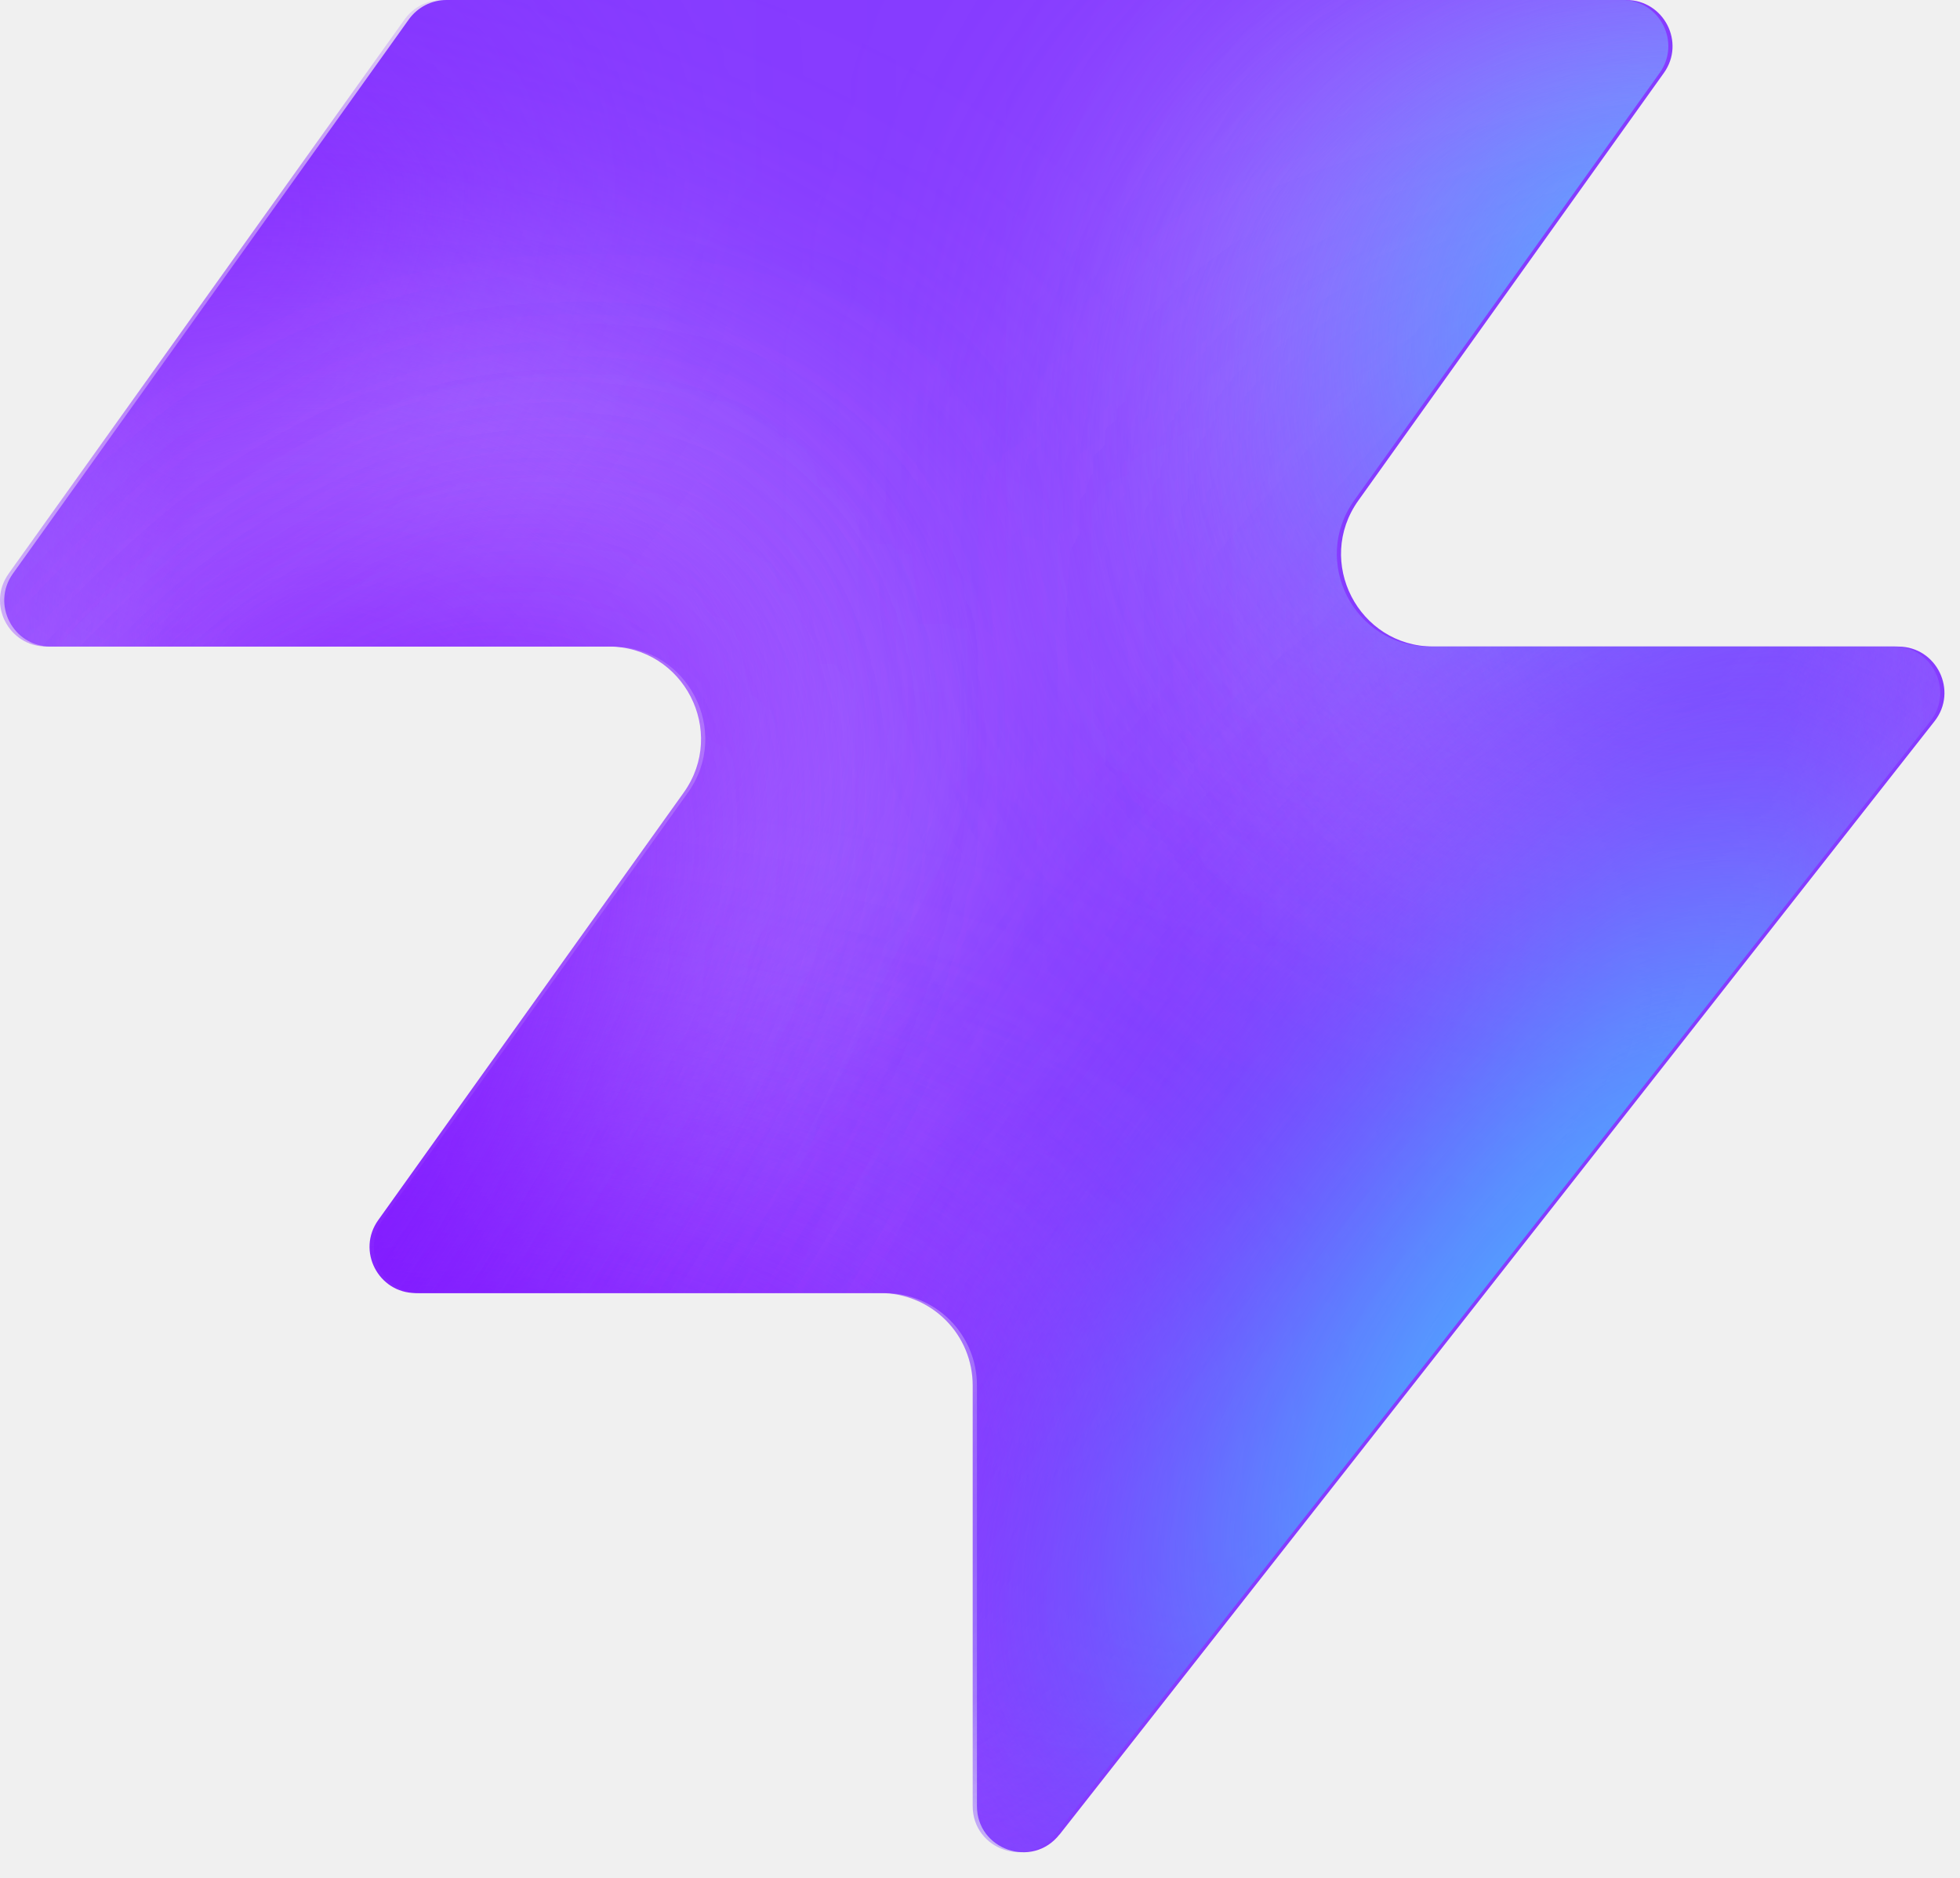
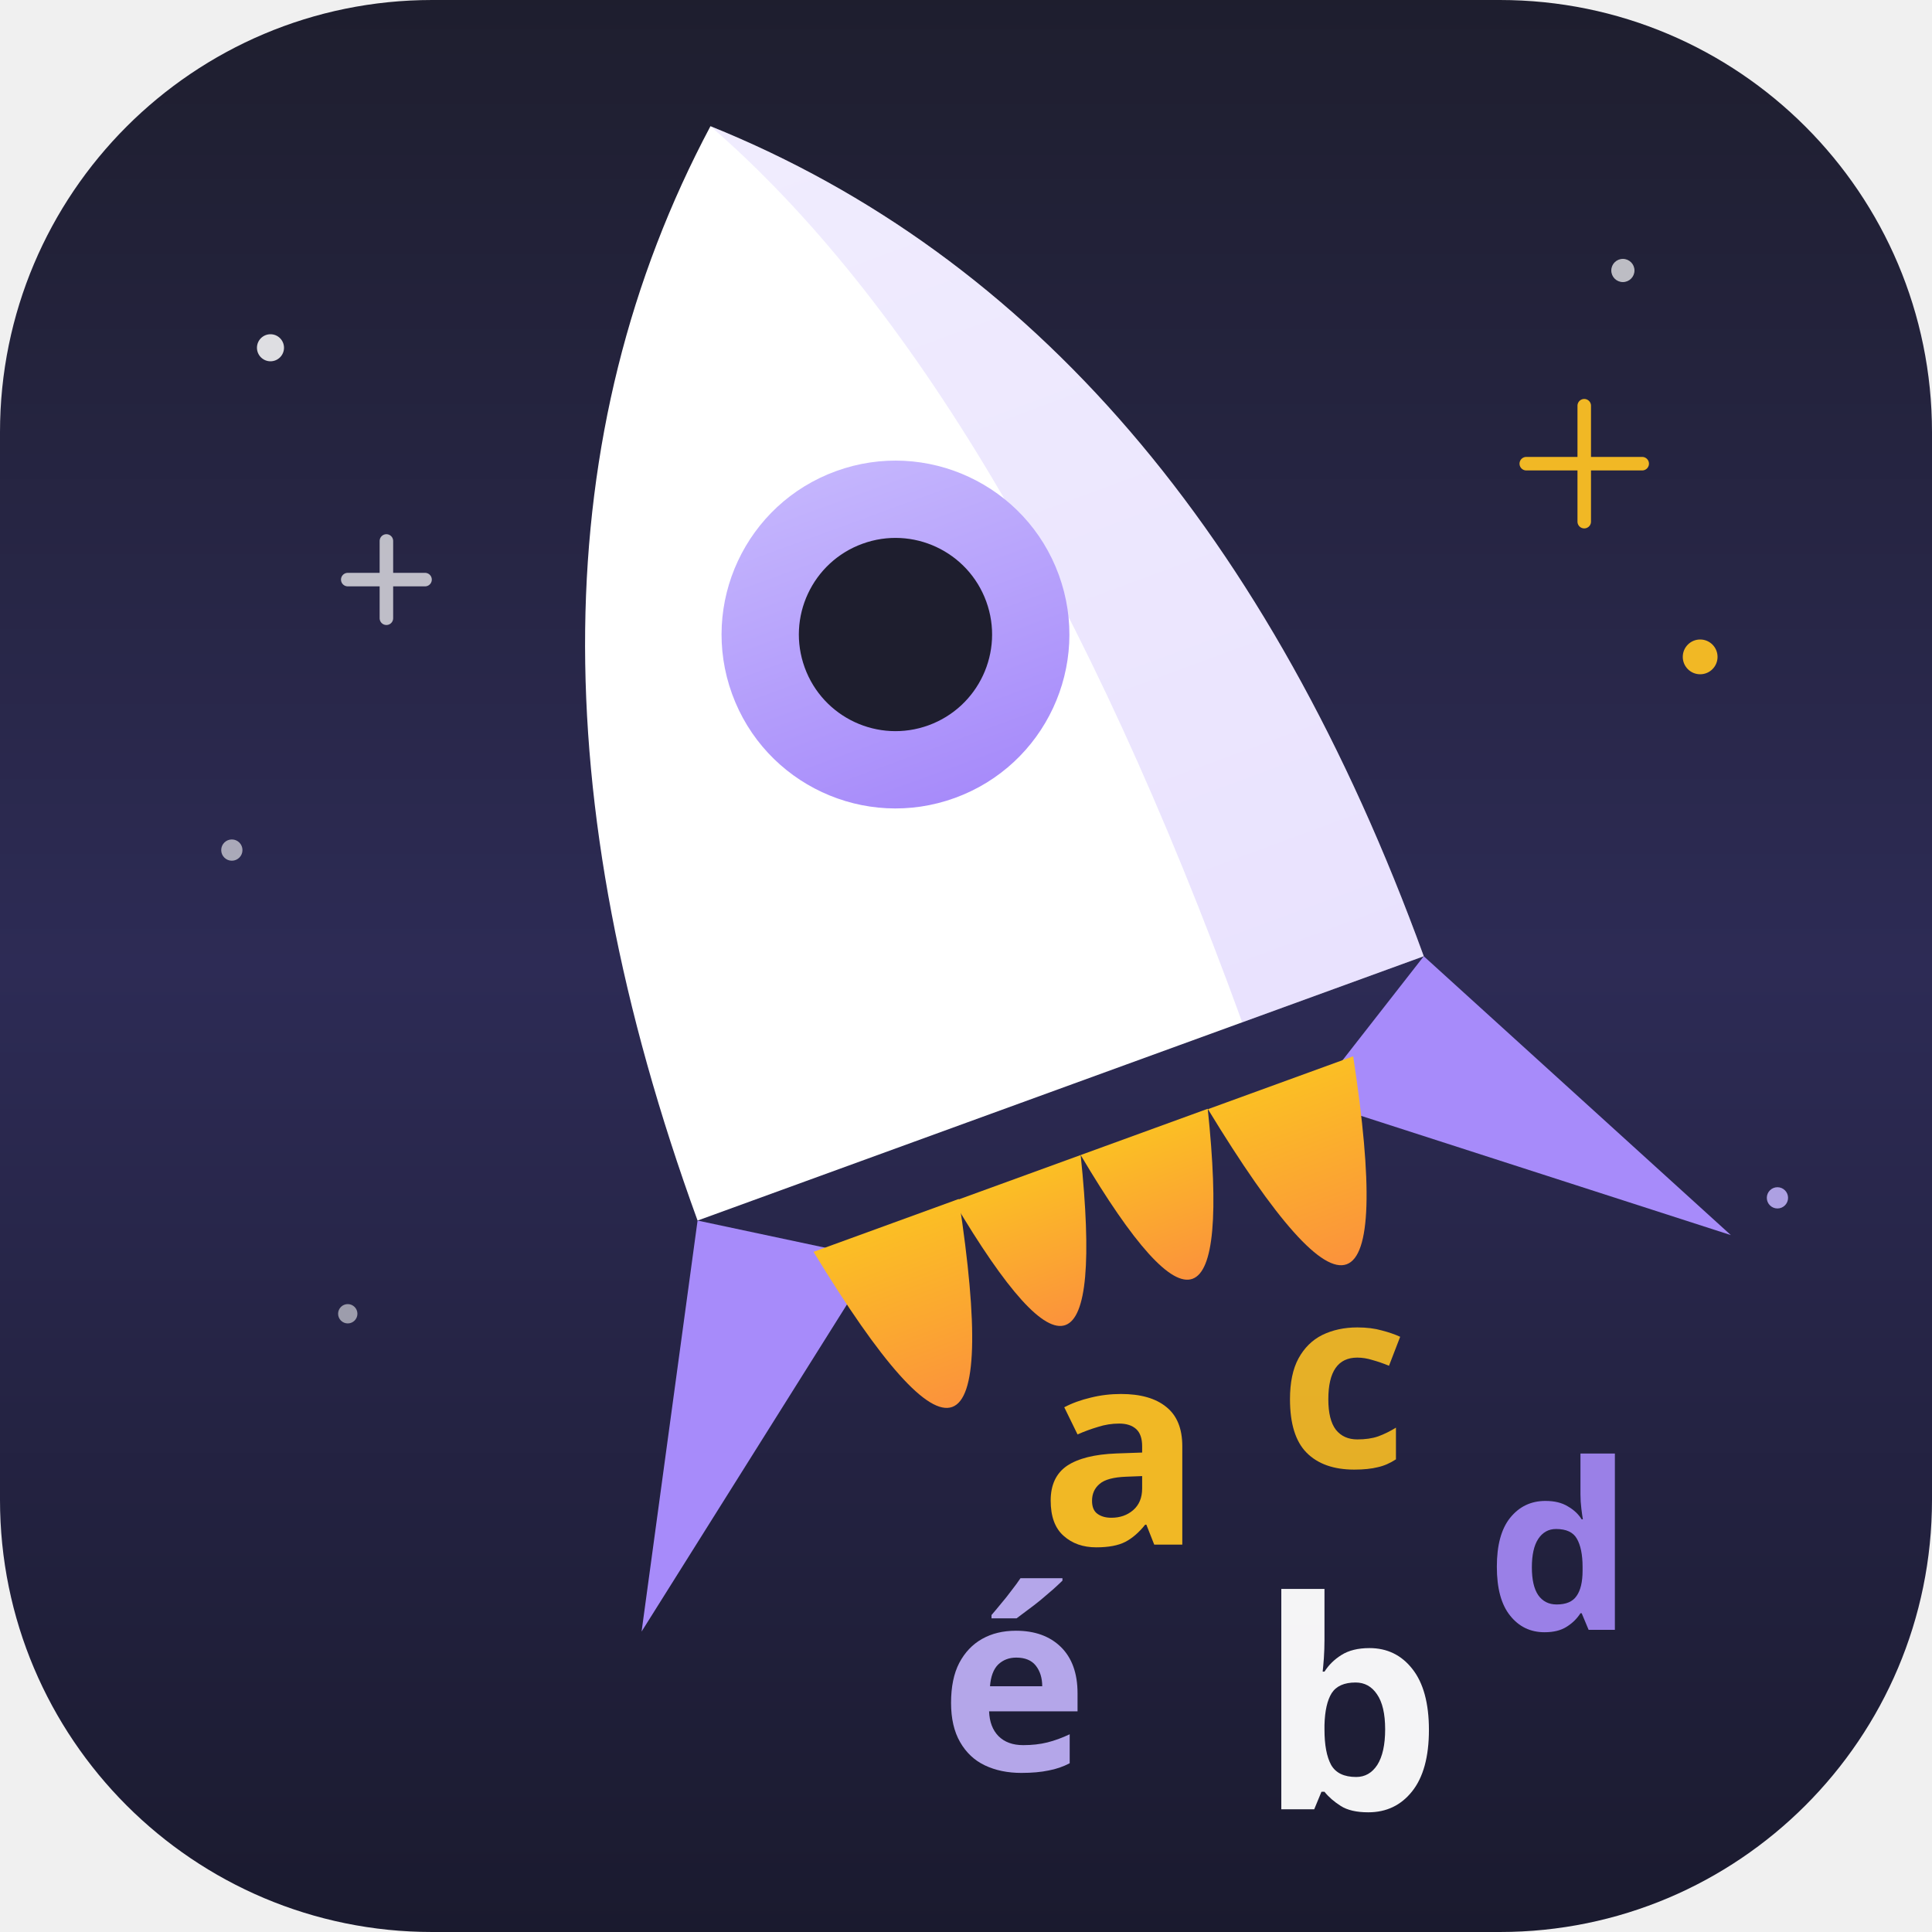
- <svg xmlns="http://www.w3.org/2000/svg" width="48" height="46" fill="none" viewBox="0 0 48 46">
-   <path fill="#863bff" d="M25.946 44.938c-.664.845-2.021.375-2.021-.698V33.937a2.26 2.26 0 0 0-2.262-2.262H10.287c-.92 0-1.456-1.04-.92-1.788l7.48-10.471c1.07-1.497 0-3.578-1.842-3.578H1.237c-.92 0-1.456-1.04-.92-1.788L10.013.474c.214-.297.556-.474.92-.474h28.894c.92 0 1.456 1.04.92 1.788l-7.48 10.471c-1.07 1.498 0 3.579 1.842 3.579h11.377c.943 0 1.473 1.088.89 1.83L25.947 44.94z" style="fill:#863bff;fill:color(display-p3 .525 .23 1);fill-opacity:1" />
-   <mask id="a" width="48" height="46" x="0" y="0" maskUnits="userSpaceOnUse" style="mask-type:alpha">
-     <path fill="#000" d="M25.842 44.938c-.664.844-2.021.375-2.021-.698V33.937a2.26 2.26 0 0 0-2.262-2.262H10.183c-.92 0-1.456-1.04-.92-1.788l7.48-10.471c1.07-1.498 0-3.579-1.842-3.579H1.133c-.92 0-1.456-1.04-.92-1.787L9.91.473c.214-.297.556-.474.92-.474h28.894c.92 0 1.456 1.04.92 1.788l-7.48 10.471c-1.07 1.498 0 3.578 1.842 3.578h11.377c.943 0 1.473 1.088.89 1.832L25.843 44.94z" style="fill:#000;fill-opacity:1" />
-   </mask>
-   <g mask="url(#a)">
-     <g filter="url(#b)">
-       <ellipse cx="5.508" cy="14.704" fill="#ede6ff" rx="5.508" ry="14.704" style="fill:#ede6ff;fill:color(display-p3 .927 .903 1);fill-opacity:1" transform="matrix(.00324 1 1 -.00324 -4.47 31.516)" />
-     </g>
-     <g filter="url(#c)">
-       <ellipse cx="10.399" cy="29.851" fill="#ede6ff" rx="10.399" ry="29.851" style="fill:#ede6ff;fill:color(display-p3 .927 .903 1);fill-opacity:1" transform="matrix(.00324 1 1 -.00324 -39.328 7.883)" />
-     </g>
-     <g filter="url(#d)">
-       <ellipse cx="5.508" cy="30.487" fill="#7e14ff" rx="5.508" ry="30.487" style="fill:#7e14ff;fill:color(display-p3 .492 .077 1);fill-opacity:1" transform="rotate(89.814 -25.913 -14.639)scale(1 -1)" />
-     </g>
-     <g filter="url(#e)">
-       <ellipse cx="5.508" cy="30.599" fill="#7e14ff" rx="5.508" ry="30.599" style="fill:#7e14ff;fill:color(display-p3 .492 .077 1);fill-opacity:1" transform="rotate(89.814 -32.644 -3.334)scale(1 -1)" />
-     </g>
-     <g filter="url(#f)">
-       <ellipse cx="5.508" cy="30.599" fill="#7e14ff" rx="5.508" ry="30.599" style="fill:#7e14ff;fill:color(display-p3 .492 .077 1);fill-opacity:1" transform="matrix(.00324 1 1 -.00324 -34.34 30.47)" />
-     </g>
-     <g filter="url(#g)">
-       <ellipse cx="14.072" cy="22.078" fill="#ede6ff" rx="14.072" ry="22.078" style="fill:#ede6ff;fill:color(display-p3 .927 .903 1);fill-opacity:1" transform="rotate(93.35 24.506 48.493)scale(-1 1)" />
-     </g>
-     <g filter="url(#h)">
-       <ellipse cx="3.47" cy="21.501" fill="#7e14ff" rx="3.47" ry="21.501" style="fill:#7e14ff;fill:color(display-p3 .492 .077 1);fill-opacity:1" transform="rotate(89.009 28.708 47.59)scale(-1 1)" />
-     </g>
-     <g filter="url(#i)">
-       <ellipse cx="3.47" cy="21.501" fill="#7e14ff" rx="3.47" ry="21.501" style="fill:#7e14ff;fill:color(display-p3 .492 .077 1);fill-opacity:1" transform="rotate(89.009 28.708 47.59)scale(-1 1)" />
-     </g>
-     <g filter="url(#j)">
-       <ellipse cx=".387" cy="8.972" fill="#7e14ff" rx="4.407" ry="29.108" style="fill:#7e14ff;fill:color(display-p3 .492 .077 1);fill-opacity:1" transform="rotate(39.51 .387 8.972)" />
-     </g>
-     <g filter="url(#k)">
-       <ellipse cx="47.523" cy="-6.092" fill="#7e14ff" rx="4.407" ry="29.108" style="fill:#7e14ff;fill:color(display-p3 .492 .077 1);fill-opacity:1" transform="rotate(37.892 47.523 -6.092)" />
-     </g>
-     <g filter="url(#l)">
-       <ellipse cx="41.412" cy="6.333" fill="#47bfff" rx="5.971" ry="9.665" style="fill:#47bfff;fill:color(display-p3 .28 .748 1);fill-opacity:1" transform="rotate(37.892 41.412 6.333)" />
-     </g>
-     <g filter="url(#m)">
-       <ellipse cx="-1.879" cy="38.332" fill="#7e14ff" rx="4.407" ry="29.108" style="fill:#7e14ff;fill:color(display-p3 .492 .077 1);fill-opacity:1" transform="rotate(37.892 -1.88 38.332)" />
-     </g>
-     <g filter="url(#n)">
-       <ellipse cx="-1.879" cy="38.332" fill="#7e14ff" rx="4.407" ry="29.108" style="fill:#7e14ff;fill:color(display-p3 .492 .077 1);fill-opacity:1" transform="rotate(37.892 -1.88 38.332)" />
-     </g>
-     <g filter="url(#o)">
-       <ellipse cx="35.651" cy="29.907" fill="#7e14ff" rx="4.407" ry="29.108" style="fill:#7e14ff;fill:color(display-p3 .492 .077 1);fill-opacity:1" transform="rotate(37.892 35.651 29.907)" />
-     </g>
-     <g filter="url(#p)">
-       <ellipse cx="38.418" cy="32.4" fill="#47bfff" rx="5.971" ry="15.297" style="fill:#47bfff;fill:color(display-p3 .28 .748 1);fill-opacity:1" transform="rotate(37.892 38.418 32.4)" />
-     </g>
+ <svg xmlns="http://www.w3.org/2000/svg" viewBox="0 0 100 100">
+   <defs>
+     <linearGradient id="bggrad" x1="0" x2="0" y1="0" y2="1">
+       <stop offset="0" stop-color="#1e1e2e" />
+       <stop offset="0.5" stop-color="#2d2b55" />
+       <stop offset="1" stop-color="#1a1a2e" />
+     </linearGradient>
+     <linearGradient id="rgrad" x1="0" x2="0" y1="0" y2="1">
+       <stop offset="0" stop-color="#c4b5fd" />
+       <stop offset="1" stop-color="#a78bfa" />
+     </linearGradient>
+     <linearGradient id="fgrad" x1="0" x2="0" y1="0" y2="1">
+       <stop offset="0" stop-color="#fbbf24" />
+       <stop offset="1" stop-color="#fb923c" />
+     </linearGradient>
+   </defs>
+   <rect width="100" height="100" rx="22.37" fill="url(#bggrad)" />
+   <circle cx="14" cy="18" r="0.7" fill="#ffffff" opacity="0.85" />
+   <circle cx="84" cy="14" r="0.6" fill="#ffffff" opacity="0.7" />
+   <circle cx="88" cy="34" r="0.9" fill="#fbbf24" opacity="0.95" />
+   <circle cx="12" cy="44" r="0.55" fill="#ffffff" opacity="0.6" />
+   <circle cx="92" cy="62" r="0.55" fill="#c4b5fd" opacity="0.85" />
+   <circle cx="18" cy="68" r="0.5" fill="#ffffff" opacity="0.55" />
+   <g transform="translate(82 24)">
+     <path d="M0 -3 L0 3 M-3 0 L3 0" stroke="#fbbf24" stroke-width="0.7" stroke-linecap="round" opacity="0.95" />
  </g>
-   <defs>
-     <filter id="b" width="60.045" height="41.654" x="-19.77" y="16.149" color-interpolation-filters="sRGB" filterUnits="userSpaceOnUse">
-       <feFlood flood-opacity="0" result="BackgroundImageFix" />
-       <feBlend in="SourceGraphic" in2="BackgroundImageFix" result="shape" />
-       <feGaussianBlur result="effect1_foregroundBlur_2002_17158" stdDeviation="7.659" />
-     </filter>
-     <filter id="c" width="90.34" height="51.437" x="-54.613" y="-7.533" color-interpolation-filters="sRGB" filterUnits="userSpaceOnUse">
-       <feFlood flood-opacity="0" result="BackgroundImageFix" />
-       <feBlend in="SourceGraphic" in2="BackgroundImageFix" result="shape" />
-       <feGaussianBlur result="effect1_foregroundBlur_2002_17158" stdDeviation="7.659" />
-     </filter>
-     <filter id="d" width="79.355" height="29.4" x="-49.64" y="2.03" color-interpolation-filters="sRGB" filterUnits="userSpaceOnUse">
-       <feFlood flood-opacity="0" result="BackgroundImageFix" />
-       <feBlend in="SourceGraphic" in2="BackgroundImageFix" result="shape" />
-       <feGaussianBlur result="effect1_foregroundBlur_2002_17158" stdDeviation="4.596" />
-     </filter>
-     <filter id="e" width="79.579" height="29.4" x="-45.045" y="20.029" color-interpolation-filters="sRGB" filterUnits="userSpaceOnUse">
-       <feFlood flood-opacity="0" result="BackgroundImageFix" />
-       <feBlend in="SourceGraphic" in2="BackgroundImageFix" result="shape" />
-       <feGaussianBlur result="effect1_foregroundBlur_2002_17158" stdDeviation="4.596" />
-     </filter>
-     <filter id="f" width="79.579" height="29.4" x="-43.513" y="21.178" color-interpolation-filters="sRGB" filterUnits="userSpaceOnUse">
-       <feFlood flood-opacity="0" result="BackgroundImageFix" />
-       <feBlend in="SourceGraphic" in2="BackgroundImageFix" result="shape" />
-       <feGaussianBlur result="effect1_foregroundBlur_2002_17158" stdDeviation="4.596" />
-     </filter>
-     <filter id="g" width="74.749" height="58.852" x="15.756" y="-17.901" color-interpolation-filters="sRGB" filterUnits="userSpaceOnUse">
-       <feFlood flood-opacity="0" result="BackgroundImageFix" />
-       <feBlend in="SourceGraphic" in2="BackgroundImageFix" result="shape" />
-       <feGaussianBlur result="effect1_foregroundBlur_2002_17158" stdDeviation="7.659" />
-     </filter>
-     <filter id="h" width="61.377" height="25.362" x="23.548" y="2.284" color-interpolation-filters="sRGB" filterUnits="userSpaceOnUse">
-       <feFlood flood-opacity="0" result="BackgroundImageFix" />
-       <feBlend in="SourceGraphic" in2="BackgroundImageFix" result="shape" />
-       <feGaussianBlur result="effect1_foregroundBlur_2002_17158" stdDeviation="4.596" />
-     </filter>
-     <filter id="i" width="61.377" height="25.362" x="23.548" y="2.284" color-interpolation-filters="sRGB" filterUnits="userSpaceOnUse">
-       <feFlood flood-opacity="0" result="BackgroundImageFix" />
-       <feBlend in="SourceGraphic" in2="BackgroundImageFix" result="shape" />
-       <feGaussianBlur result="effect1_foregroundBlur_2002_17158" stdDeviation="4.596" />
-     </filter>
-     <filter id="j" width="56.045" height="63.649" x="-27.636" y="-22.853" color-interpolation-filters="sRGB" filterUnits="userSpaceOnUse">
-       <feFlood flood-opacity="0" result="BackgroundImageFix" />
-       <feBlend in="SourceGraphic" in2="BackgroundImageFix" result="shape" />
-       <feGaussianBlur result="effect1_foregroundBlur_2002_17158" stdDeviation="4.596" />
-     </filter>
-     <filter id="k" width="54.814" height="64.646" x="20.116" y="-38.415" color-interpolation-filters="sRGB" filterUnits="userSpaceOnUse">
-       <feFlood flood-opacity="0" result="BackgroundImageFix" />
-       <feBlend in="SourceGraphic" in2="BackgroundImageFix" result="shape" />
-       <feGaussianBlur result="effect1_foregroundBlur_2002_17158" stdDeviation="4.596" />
-     </filter>
-     <filter id="l" width="33.541" height="35.313" x="24.641" y="-11.323" color-interpolation-filters="sRGB" filterUnits="userSpaceOnUse">
-       <feFlood flood-opacity="0" result="BackgroundImageFix" />
-       <feBlend in="SourceGraphic" in2="BackgroundImageFix" result="shape" />
-       <feGaussianBlur result="effect1_foregroundBlur_2002_17158" stdDeviation="4.596" />
-     </filter>
-     <filter id="m" width="54.814" height="64.646" x="-29.286" y="6.009" color-interpolation-filters="sRGB" filterUnits="userSpaceOnUse">
-       <feFlood flood-opacity="0" result="BackgroundImageFix" />
-       <feBlend in="SourceGraphic" in2="BackgroundImageFix" result="shape" />
-       <feGaussianBlur result="effect1_foregroundBlur_2002_17158" stdDeviation="4.596" />
-     </filter>
-     <filter id="n" width="54.814" height="64.646" x="-29.286" y="6.009" color-interpolation-filters="sRGB" filterUnits="userSpaceOnUse">
-       <feFlood flood-opacity="0" result="BackgroundImageFix" />
-       <feBlend in="SourceGraphic" in2="BackgroundImageFix" result="shape" />
-       <feGaussianBlur result="effect1_foregroundBlur_2002_17158" stdDeviation="4.596" />
-     </filter>
-     <filter id="o" width="54.814" height="64.646" x="8.244" y="-2.416" color-interpolation-filters="sRGB" filterUnits="userSpaceOnUse">
-       <feFlood flood-opacity="0" result="BackgroundImageFix" />
-       <feBlend in="SourceGraphic" in2="BackgroundImageFix" result="shape" />
-       <feGaussianBlur result="effect1_foregroundBlur_2002_17158" stdDeviation="4.596" />
-     </filter>
-     <filter id="p" width="39.409" height="43.623" x="18.713" y="10.588" color-interpolation-filters="sRGB" filterUnits="userSpaceOnUse">
-       <feFlood flood-opacity="0" result="BackgroundImageFix" />
-       <feBlend in="SourceGraphic" in2="BackgroundImageFix" result="shape" />
-       <feGaussianBlur result="effect1_foregroundBlur_2002_17158" stdDeviation="4.596" />
-     </filter>
-   </defs>
+   <g transform="translate(20 30)">
+     <path d="M0 -2 L0 2 M-2 0 L2 0" stroke="#ffffff" stroke-width="0.7" stroke-linecap="round" opacity="0.7" />
+   </g>
+   <text x="48.65" y="91.64" font-size="13" fill="#c4b5fd" font-family="Fredoka, sans-serif" font-weight="700" opacity="0.9">é</text>
+   <text x="53.79" y="79.95" font-size="14" fill="#fbbf24" font-family="Fredoka, sans-serif" font-weight="700" opacity="0.95">a</text>
+   <text x="65.15" y="93.65" font-size="15" fill="#ffffff" font-family="Fredoka, sans-serif" font-weight="700" opacity="0.95">b</text>
+   <text x="66.19" y="75.94" font-size="13" fill="#fbbf24" font-family="Fredoka, sans-serif" font-weight="700" opacity="0.9">c</text>
+   <text x="76.93" y="84.36" font-size="12" fill="#a78bfa" font-family="Fredoka, sans-serif" font-weight="700" opacity="0.9">d</text>
+   <g transform="translate(-0.23 -7.76) rotate(-20 50 50)">
+     <path d="M50 12 Q70 30 70 65 L30 65 Q30 30 50 12 Z" fill="#ffffff" />
+     <path d="M50 12 Q70 30 70 65 L60 65 Q60 30 50 12 Z" fill="url(#rgrad)" opacity="0.25" />
+     <circle cx="50" cy="40" r="9" fill="url(#rgrad)" />
+     <circle cx="50" cy="40" r="5" fill="#1e1e2e" />
+     <path d="M30 65 L20 84 L38 70 Z" fill="#a78bfa" />
+     <path d="M70 65 L80 84 L62 70 Z" fill="#a78bfa" />
+   </g>
+   <g transform="translate(-4.65 -5.54) rotate(-20 50 50)">
+     <path d="M40 68 Q44 88 48 68 Z" fill="url(#fgrad)" />
+   </g>
+   <g transform="translate(-4.92 -5.42) rotate(-20 50 50)">
+     <path d="M48 68 Q51 84 55 68 Z" fill="url(#fgrad)" />
+     <path d="M55 68 Q58 84 62 68 Z" fill="url(#fgrad)" />
+   </g>
+   <g transform="translate(-4.91 -5.4) rotate(-20 50 50)">
+     <path d="M62 68 Q66 88 70 68 Z" fill="url(#fgrad)" />
+   </g>
</svg>
